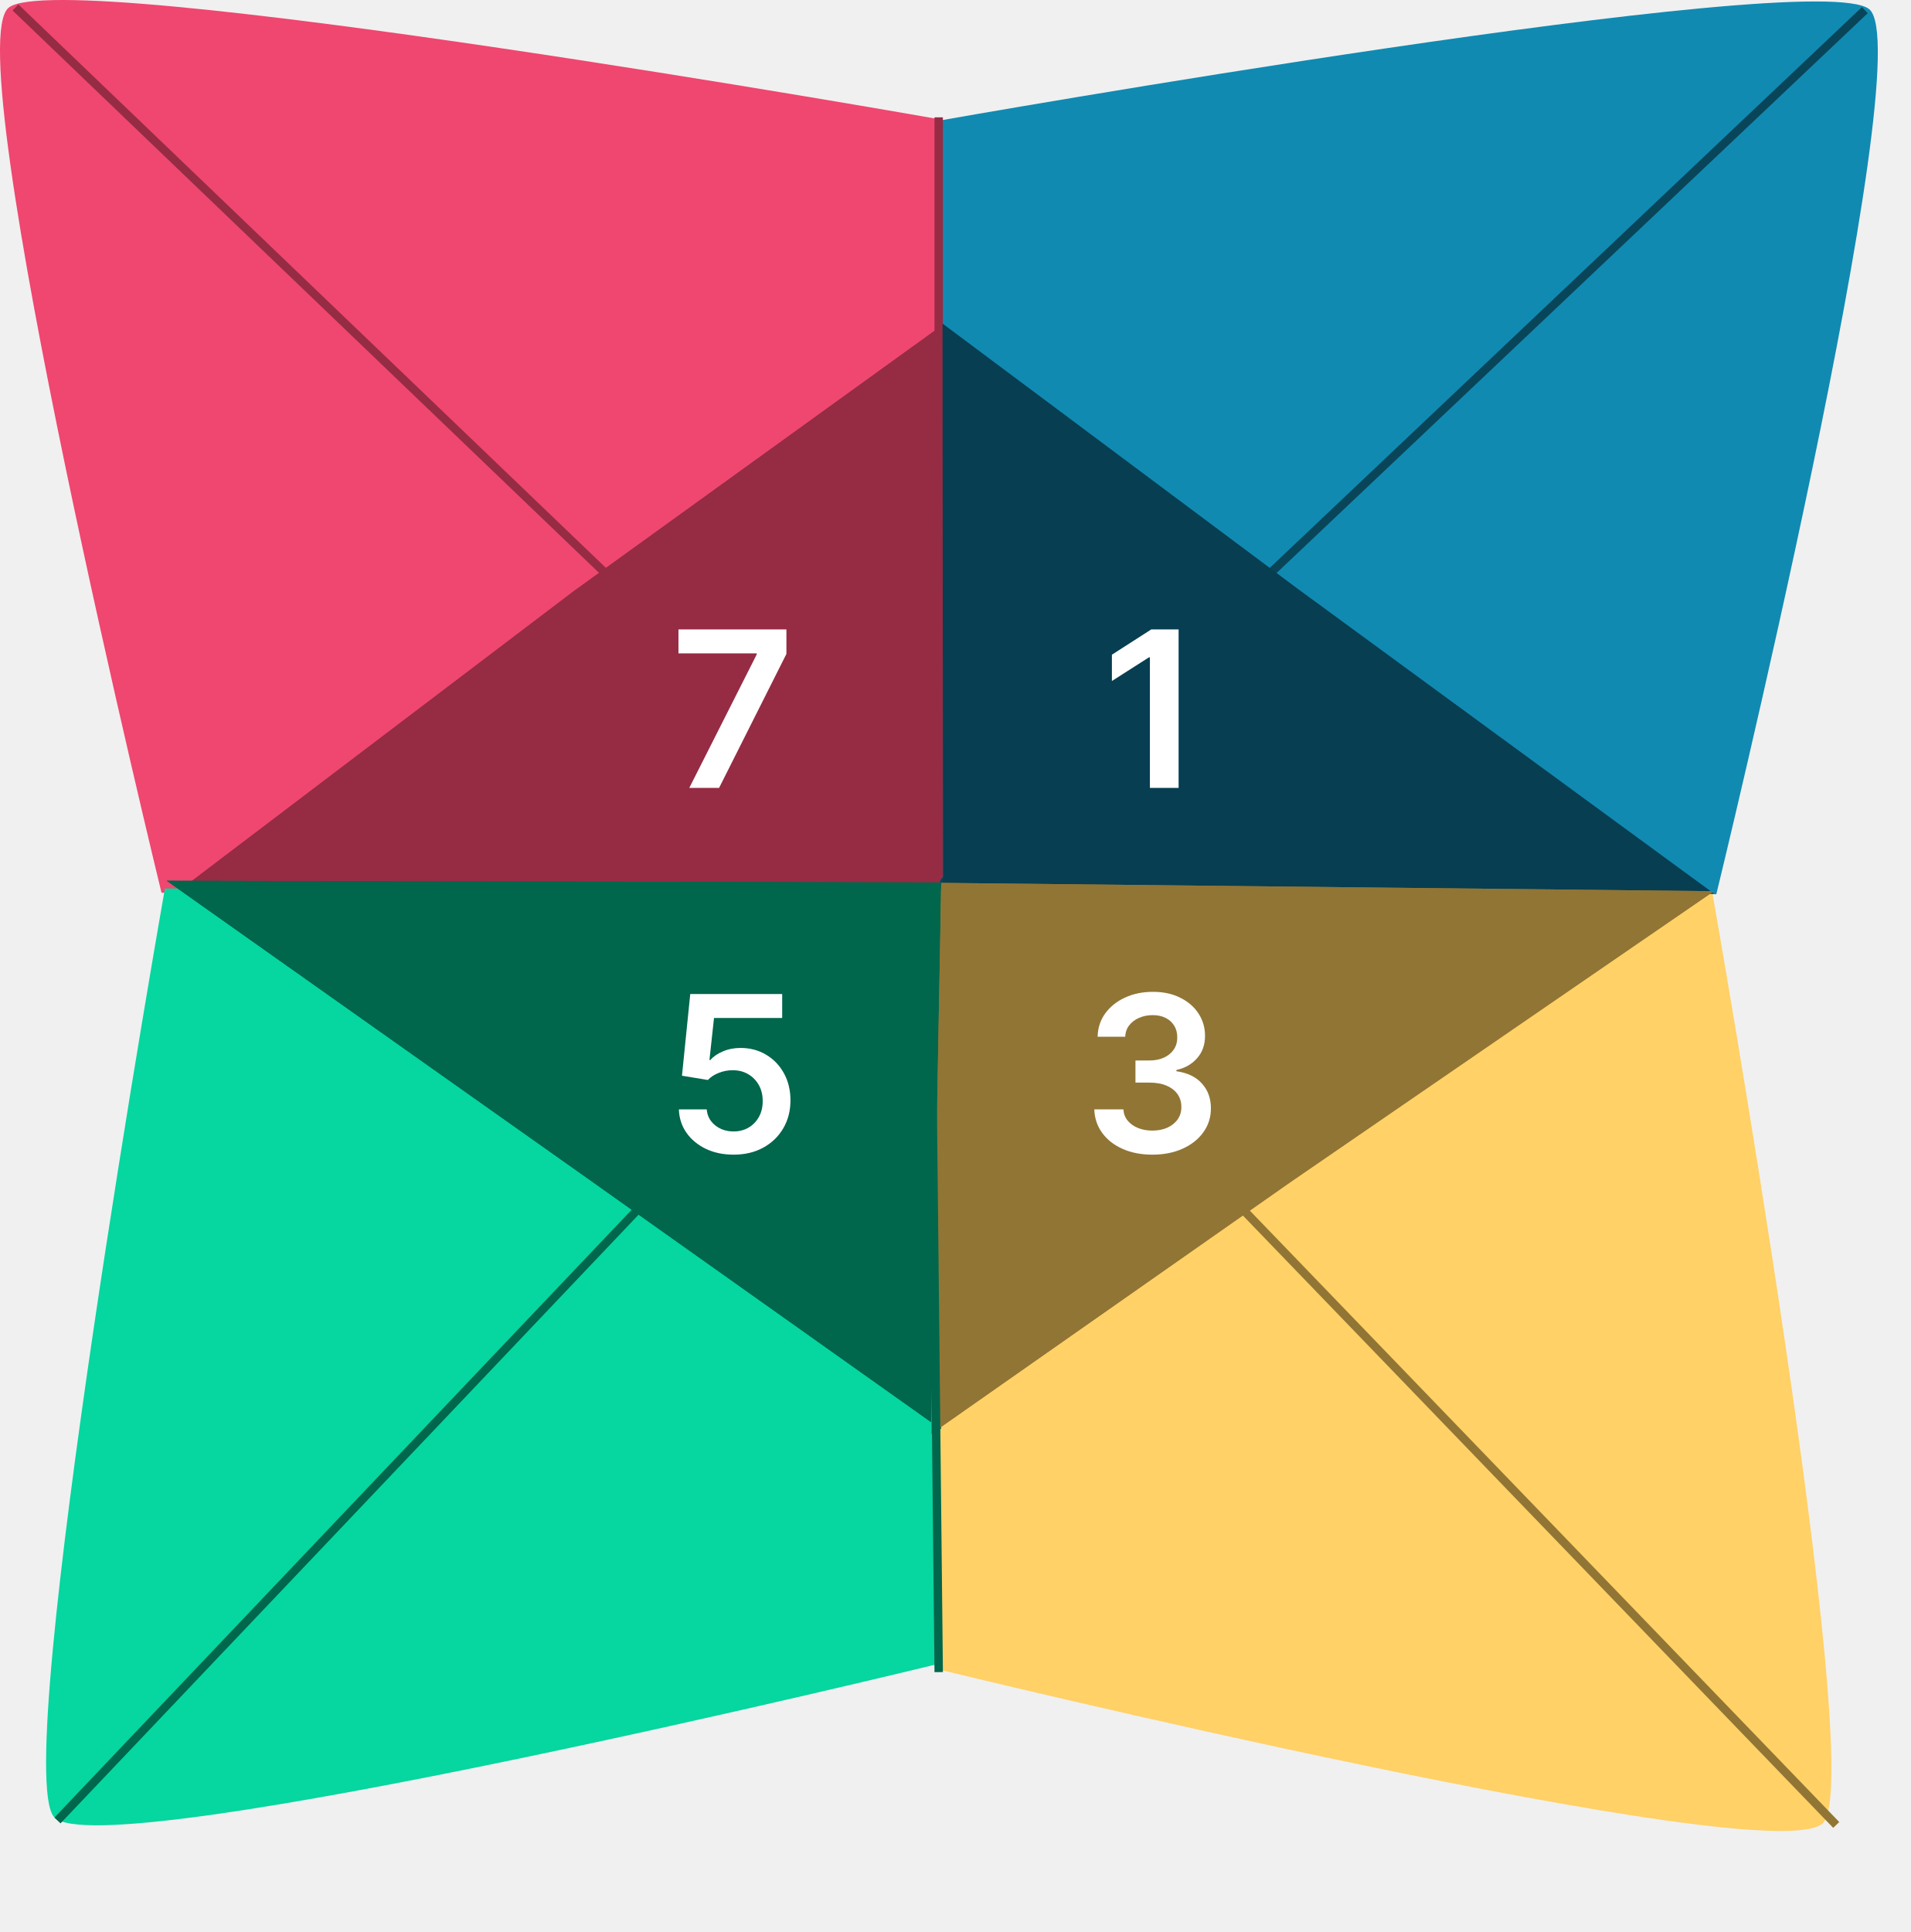
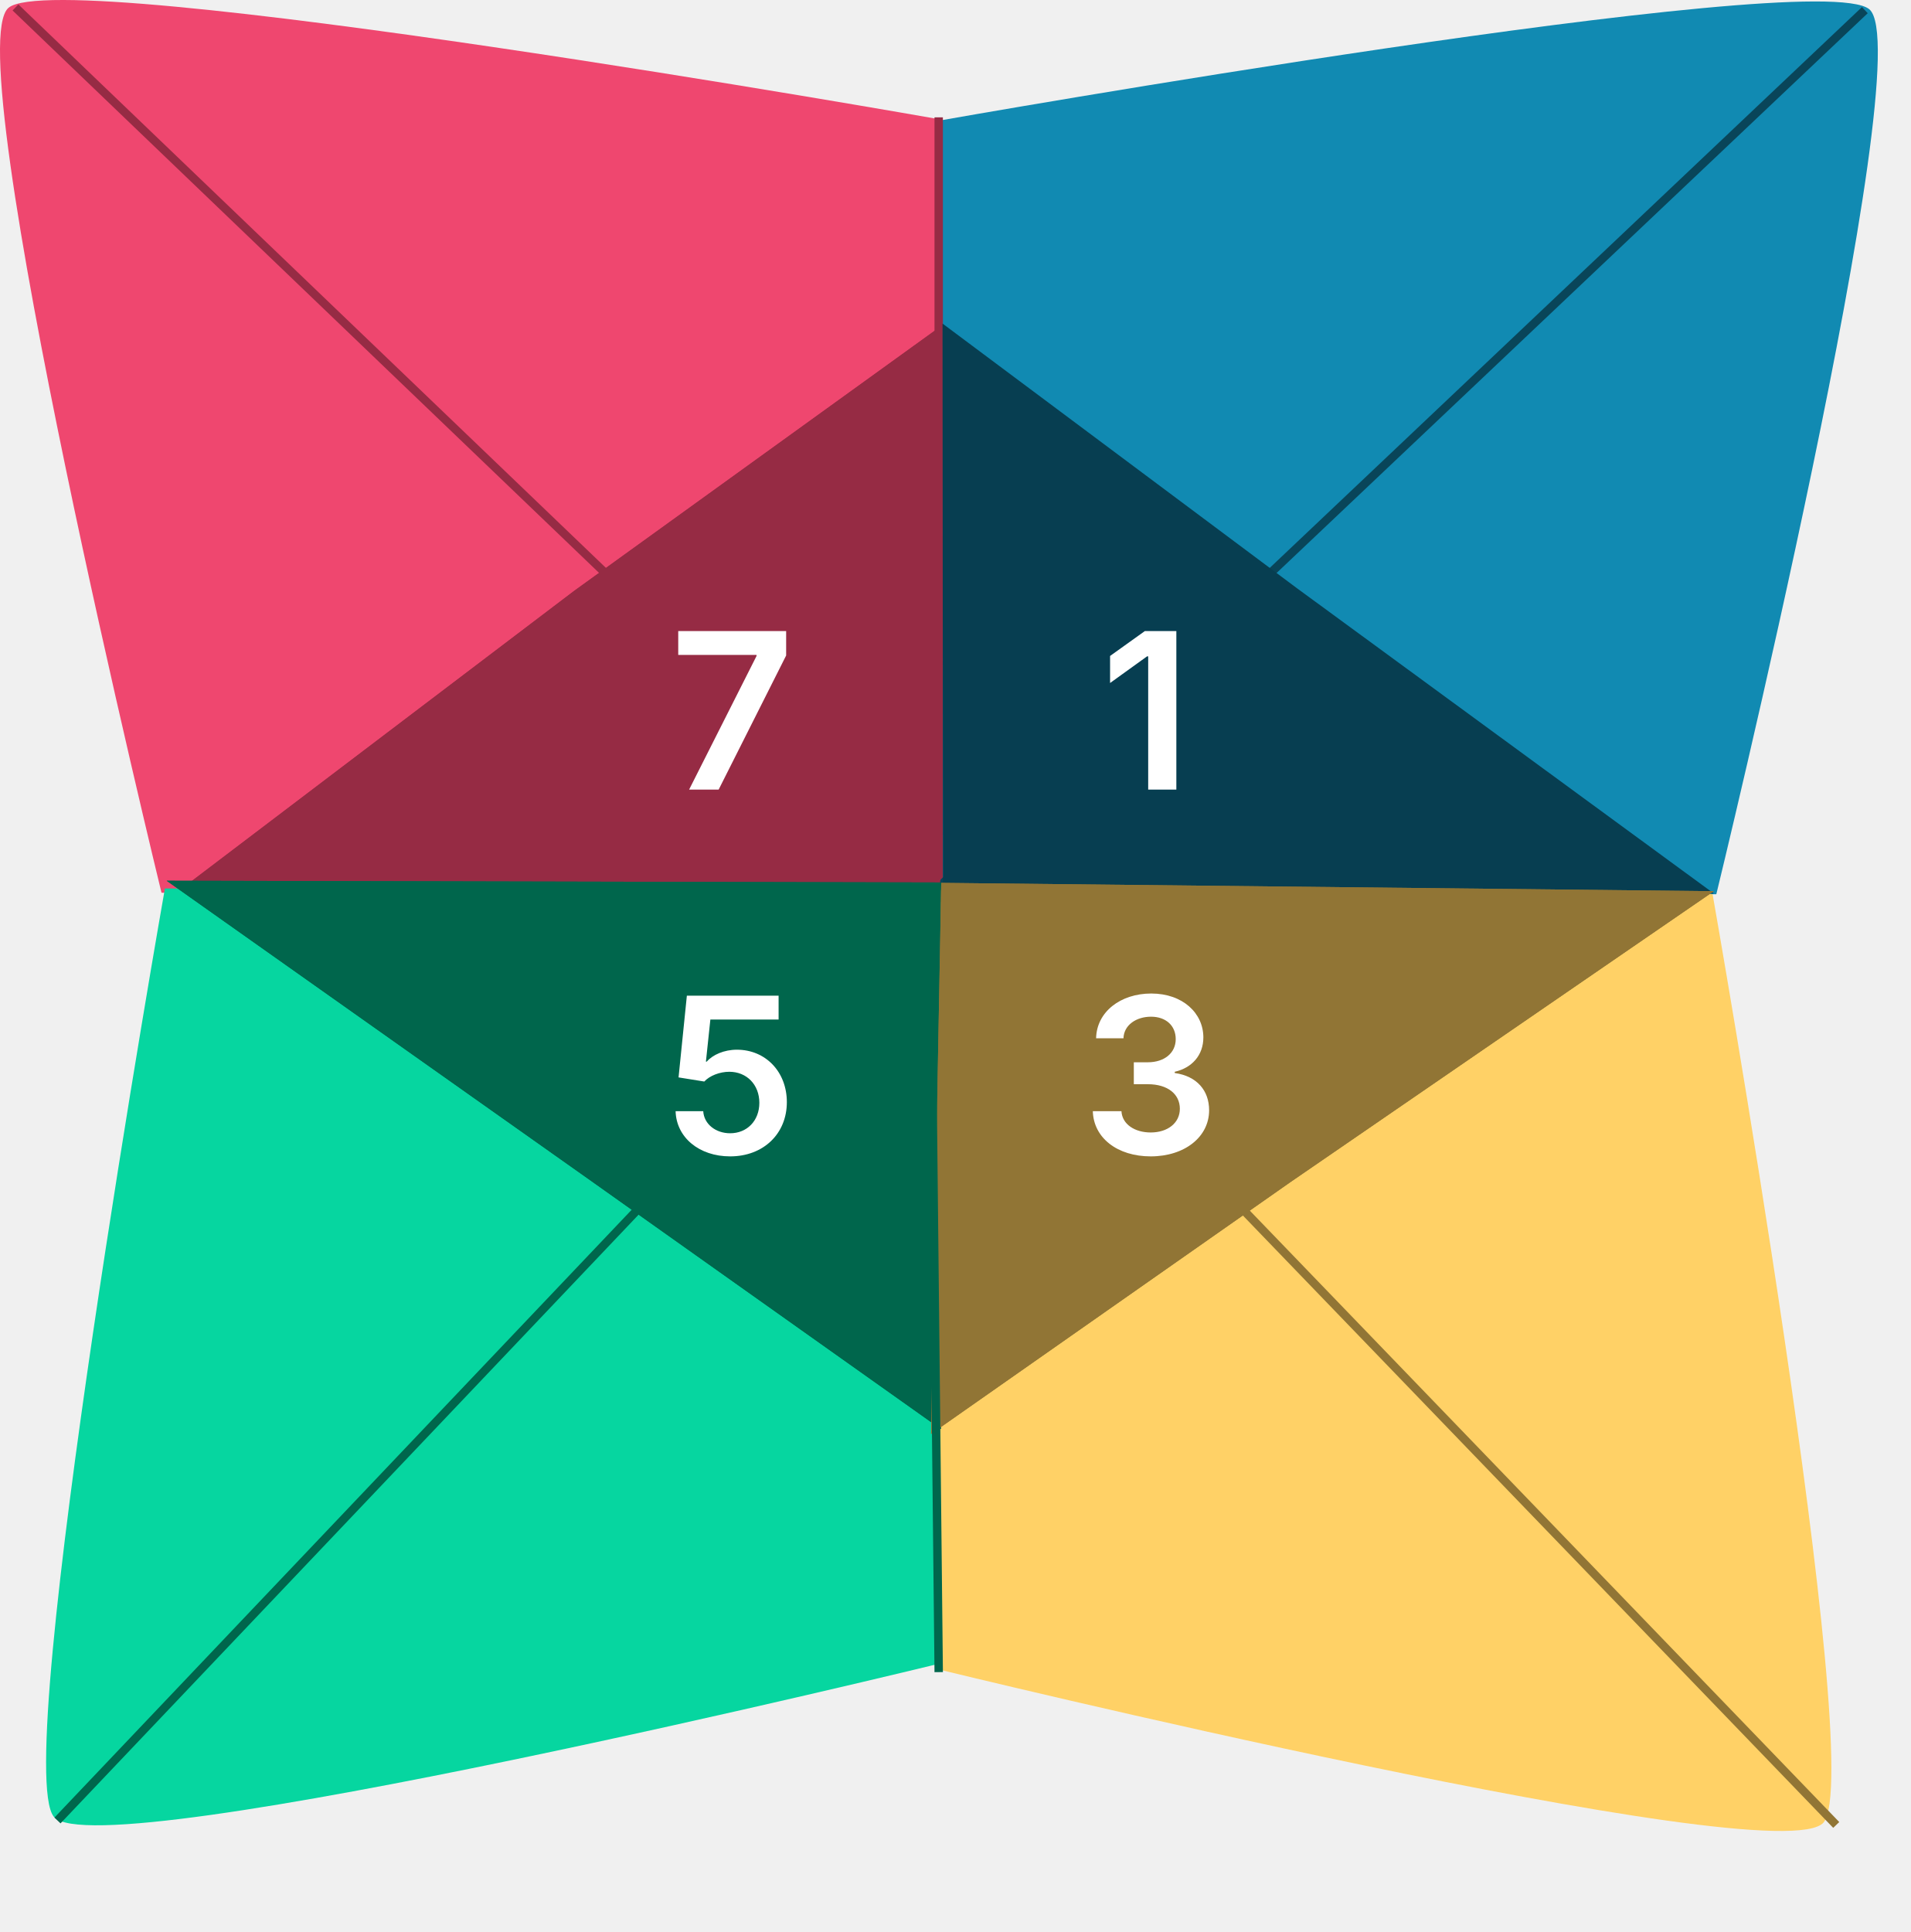
<svg xmlns="http://www.w3.org/2000/svg" width="456" height="461" viewBox="0 0 456 461" fill="none">
  <g id="Group 1">
    <path id="Rectangle 4" d="M2.041 1.852C14.541 -8.564 223.541 28.352 223.541 28.352V213.024H38.541C38.541 213.024 -10.459 12.269 2.041 1.852Z" fill="#EF476F" />
  </g>
  <g id="Group 2">
    <path id="Rectangle 4_2" d="M446.065 2.204C433.565 -8.212 224.564 28.704 224.564 28.704V213.376H409.564C409.564 213.376 458.565 12.621 446.065 2.204Z" fill="#118AB2" />
    <path id="Line 1" d="M224 28L224 210" stroke="#962B44" stroke-width="2" />
  </g>
  <path id="Line 3" d="M445.007 2.421L222.459 213.148" stroke="#094559" stroke-width="2.007" />
  <path id="Line 1_2" d="M3.692 1.778L222.692 211.778" stroke="#962B44" stroke-width="2" />
  <path id="1-click" d="M309.465 140.34L224.915 77.207L225.022 211.887L408.976 213.204L309.465 140.34Z" fill="#073E51" />
  <path id="Polygon 3" d="M137 141L224.312 78L224.312 212.839L40.204 214.435L137 141Z" fill="#962B44" />
  <path id="7-click" d="M137 141L224.312 78L224.312 212.839L40.204 214.435L137 141Z" fill="#962B44" />
  <path id="Rectangle 4_3" d="M12.852 433.5C2.436 421 39.352 212 39.352 212H224.024V397C224.024 397 23.269 446 12.852 433.5Z" fill="#06D6A0" />
  <path id="Rectangle 5" d="M435.171 434.853C445.588 422.353 408.671 213.352 408.671 213.352H224V398.352C224 398.352 424.755 447.352 435.171 434.853Z" fill="#FFD166" />
  <line id="Line 1_3" x1="223.179" y1="212.454" x2="438.179" y2="435.454" stroke="#917535" stroke-width="2" />
  <line id="Line 2" x1="223.187" y1="213.839" x2="13.714" y2="434.39" stroke="#00664C" stroke-width="2.007" />
  <path id="Polygon 4" d="M140.045 281.066L224.528 341L224.528 210.57L39.773 210.156L140.045 281.066Z" fill="#00664C" />
  <path id="5-click" d="M140.045 281.066L224.528 341L224.528 210.57L39.773 210.156L140.045 281.066Z" fill="#00664C" />
  <path id="Polygon 5" d="M307.995 282.023L222.179 342.157L224.605 210.667L408.971 212.653L307.995 282.023Z" fill="#917535" />
  <path id="3-click" d="M307.995 282.023L222.179 342.157L224.605 210.667L408.971 212.653L307.995 282.023Z" fill="#917535" />
  <line id="Line 4" x1="222.003" y1="210.989" x2="224.003" y2="398.989" stroke="#00664C" stroke-width="2.007" />
-   <path id="1" d="M281.251 150.182V188H274.4V156.848H274.178L265.333 162.499V156.22L274.732 150.182H281.251Z" fill="white" />
-   <path id="5" d="M175.055 275.517C172.593 275.517 170.39 275.055 168.445 274.132C166.5 273.196 164.955 271.916 163.81 270.291C162.677 268.666 162.074 266.807 162 264.714H168.648C168.771 266.266 169.442 267.534 170.661 268.518C171.879 269.491 173.344 269.977 175.055 269.977C176.397 269.977 177.591 269.67 178.638 269.054C179.684 268.438 180.509 267.583 181.112 266.487C181.715 265.392 182.011 264.142 181.999 262.739C182.011 261.311 181.709 260.043 181.094 258.935C180.478 257.827 179.635 256.959 178.564 256.331C177.493 255.691 176.262 255.371 174.871 255.371C173.738 255.358 172.624 255.568 171.528 255.999C170.433 256.429 169.565 256.996 168.925 257.697L162.739 256.682L164.714 237.182H186.652V242.906H170.384L169.294 252.933H169.516C170.217 252.108 171.208 251.425 172.489 250.884C173.769 250.33 175.172 250.053 176.699 250.053C178.989 250.053 181.032 250.594 182.83 251.678C184.627 252.749 186.043 254.226 187.077 256.109C188.111 257.993 188.628 260.147 188.628 262.572C188.628 265.071 188.049 267.3 186.892 269.257C185.747 271.202 184.153 272.735 182.109 273.855C180.078 274.963 177.727 275.517 175.055 275.517Z" fill="white" />
-   <path id="3" d="M274.998 275.517C272.339 275.517 269.975 275.062 267.907 274.151C265.851 273.24 264.226 271.972 263.032 270.347C261.838 268.722 261.204 266.844 261.13 264.714H268.073C268.135 265.736 268.473 266.629 269.089 267.392C269.704 268.143 270.523 268.728 271.545 269.146C272.566 269.565 273.711 269.774 274.979 269.774C276.333 269.774 277.534 269.54 278.58 269.072C279.626 268.592 280.445 267.928 281.036 267.078C281.627 266.229 281.916 265.25 281.904 264.142C281.916 262.997 281.621 261.988 281.018 261.114C280.414 260.24 279.54 259.556 278.395 259.064C277.263 258.571 275.896 258.325 274.296 258.325H270.954V253.044H274.296C275.613 253.044 276.764 252.816 277.749 252.361C278.746 251.905 279.528 251.265 280.094 250.44C280.661 249.603 280.938 248.637 280.925 247.541C280.938 246.47 280.698 245.541 280.205 244.753C279.725 243.953 279.042 243.331 278.155 242.888C277.281 242.445 276.253 242.223 275.072 242.223C273.914 242.223 272.843 242.432 271.858 242.851C270.874 243.269 270.08 243.866 269.476 244.642C268.873 245.405 268.553 246.316 268.516 247.375H261.924C261.973 245.258 262.582 243.399 263.752 241.798C264.934 240.186 266.51 238.93 268.479 238.031C270.449 237.12 272.659 236.665 275.108 236.665C277.632 236.665 279.823 237.139 281.682 238.087C283.554 239.022 285 240.284 286.022 241.872C287.044 243.46 287.555 245.214 287.555 247.135C287.567 249.265 286.939 251.05 285.671 252.49C284.415 253.93 282.766 254.872 280.722 255.315V255.611C283.381 255.98 285.419 256.965 286.834 258.565C288.262 260.153 288.97 262.129 288.958 264.493C288.958 266.61 288.355 268.506 287.148 270.18C285.954 271.842 284.305 273.147 282.199 274.095C280.107 275.043 277.706 275.517 274.998 275.517Z" fill="white" />
-   <path id="7" d="M164.486 188L180.57 156.165V155.906H161.901V150.182H187.661V156.036L171.595 188H164.486Z" fill="white" />
+   <text id="1" fill="white" xml:space="preserve" style="white-space: pre" font-family="Inter" font-size="52" font-weight="600" letter-spacing="0em">
+     <tspan x="262.508" y="188.409" pointer-events="none">1</tspan>
+   </text>
+   <text id="5" fill="white" xml:space="preserve" style="white-space: pre" font-family="Inter" font-size="52" font-weight="600" letter-spacing="0em">
+     <tspan x="158.547" y="275.409" pointer-events="none">5</tspan>
+   </text>
+   <text id="3" fill="white" xml:space="preserve" style="white-space: pre" font-family="Inter" font-size="52" font-weight="600" letter-spacing="0em">
+     <tspan x="258.064" y="275.409" pointer-events="none">3</tspan>
+   </text>
+   <text id="7" fill="white" xml:space="preserve" style="white-space: pre" font-family="Inter" font-size="52" font-weight="600" letter-spacing="0em">
+     <tspan x="159.74" y="188.409" pointer-events="none">7</tspan>
+   </text>
</svg>
